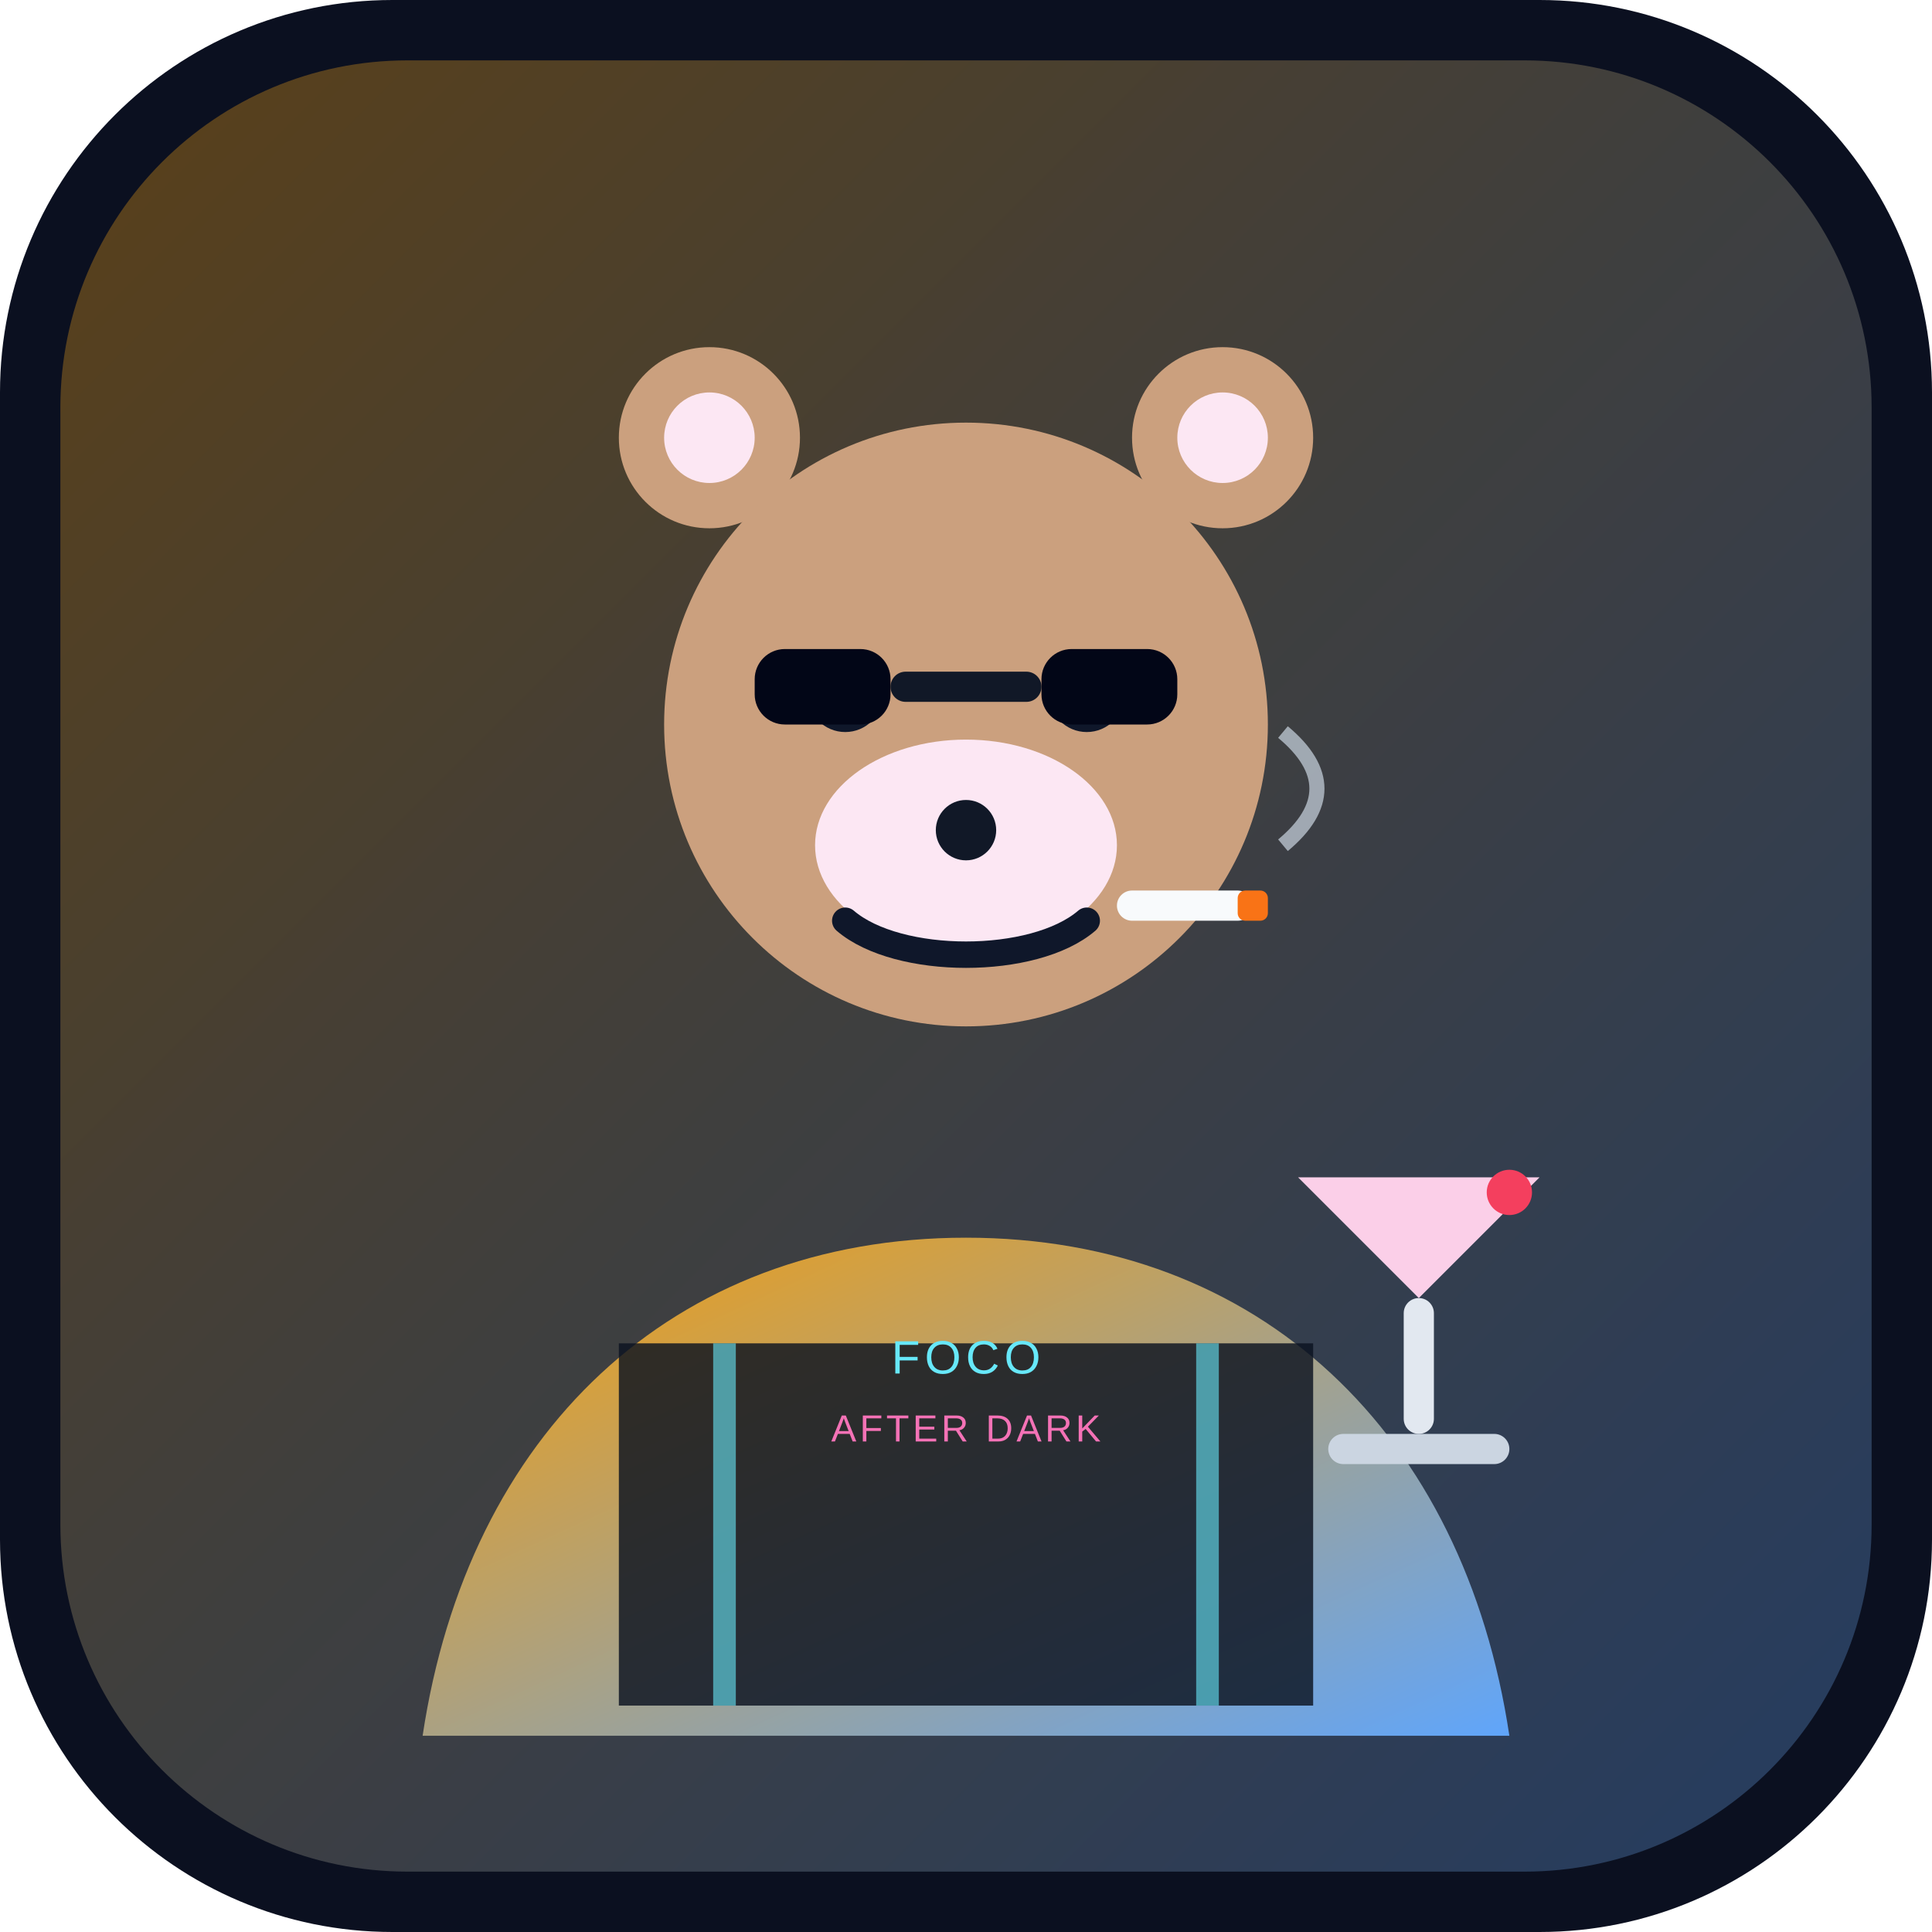
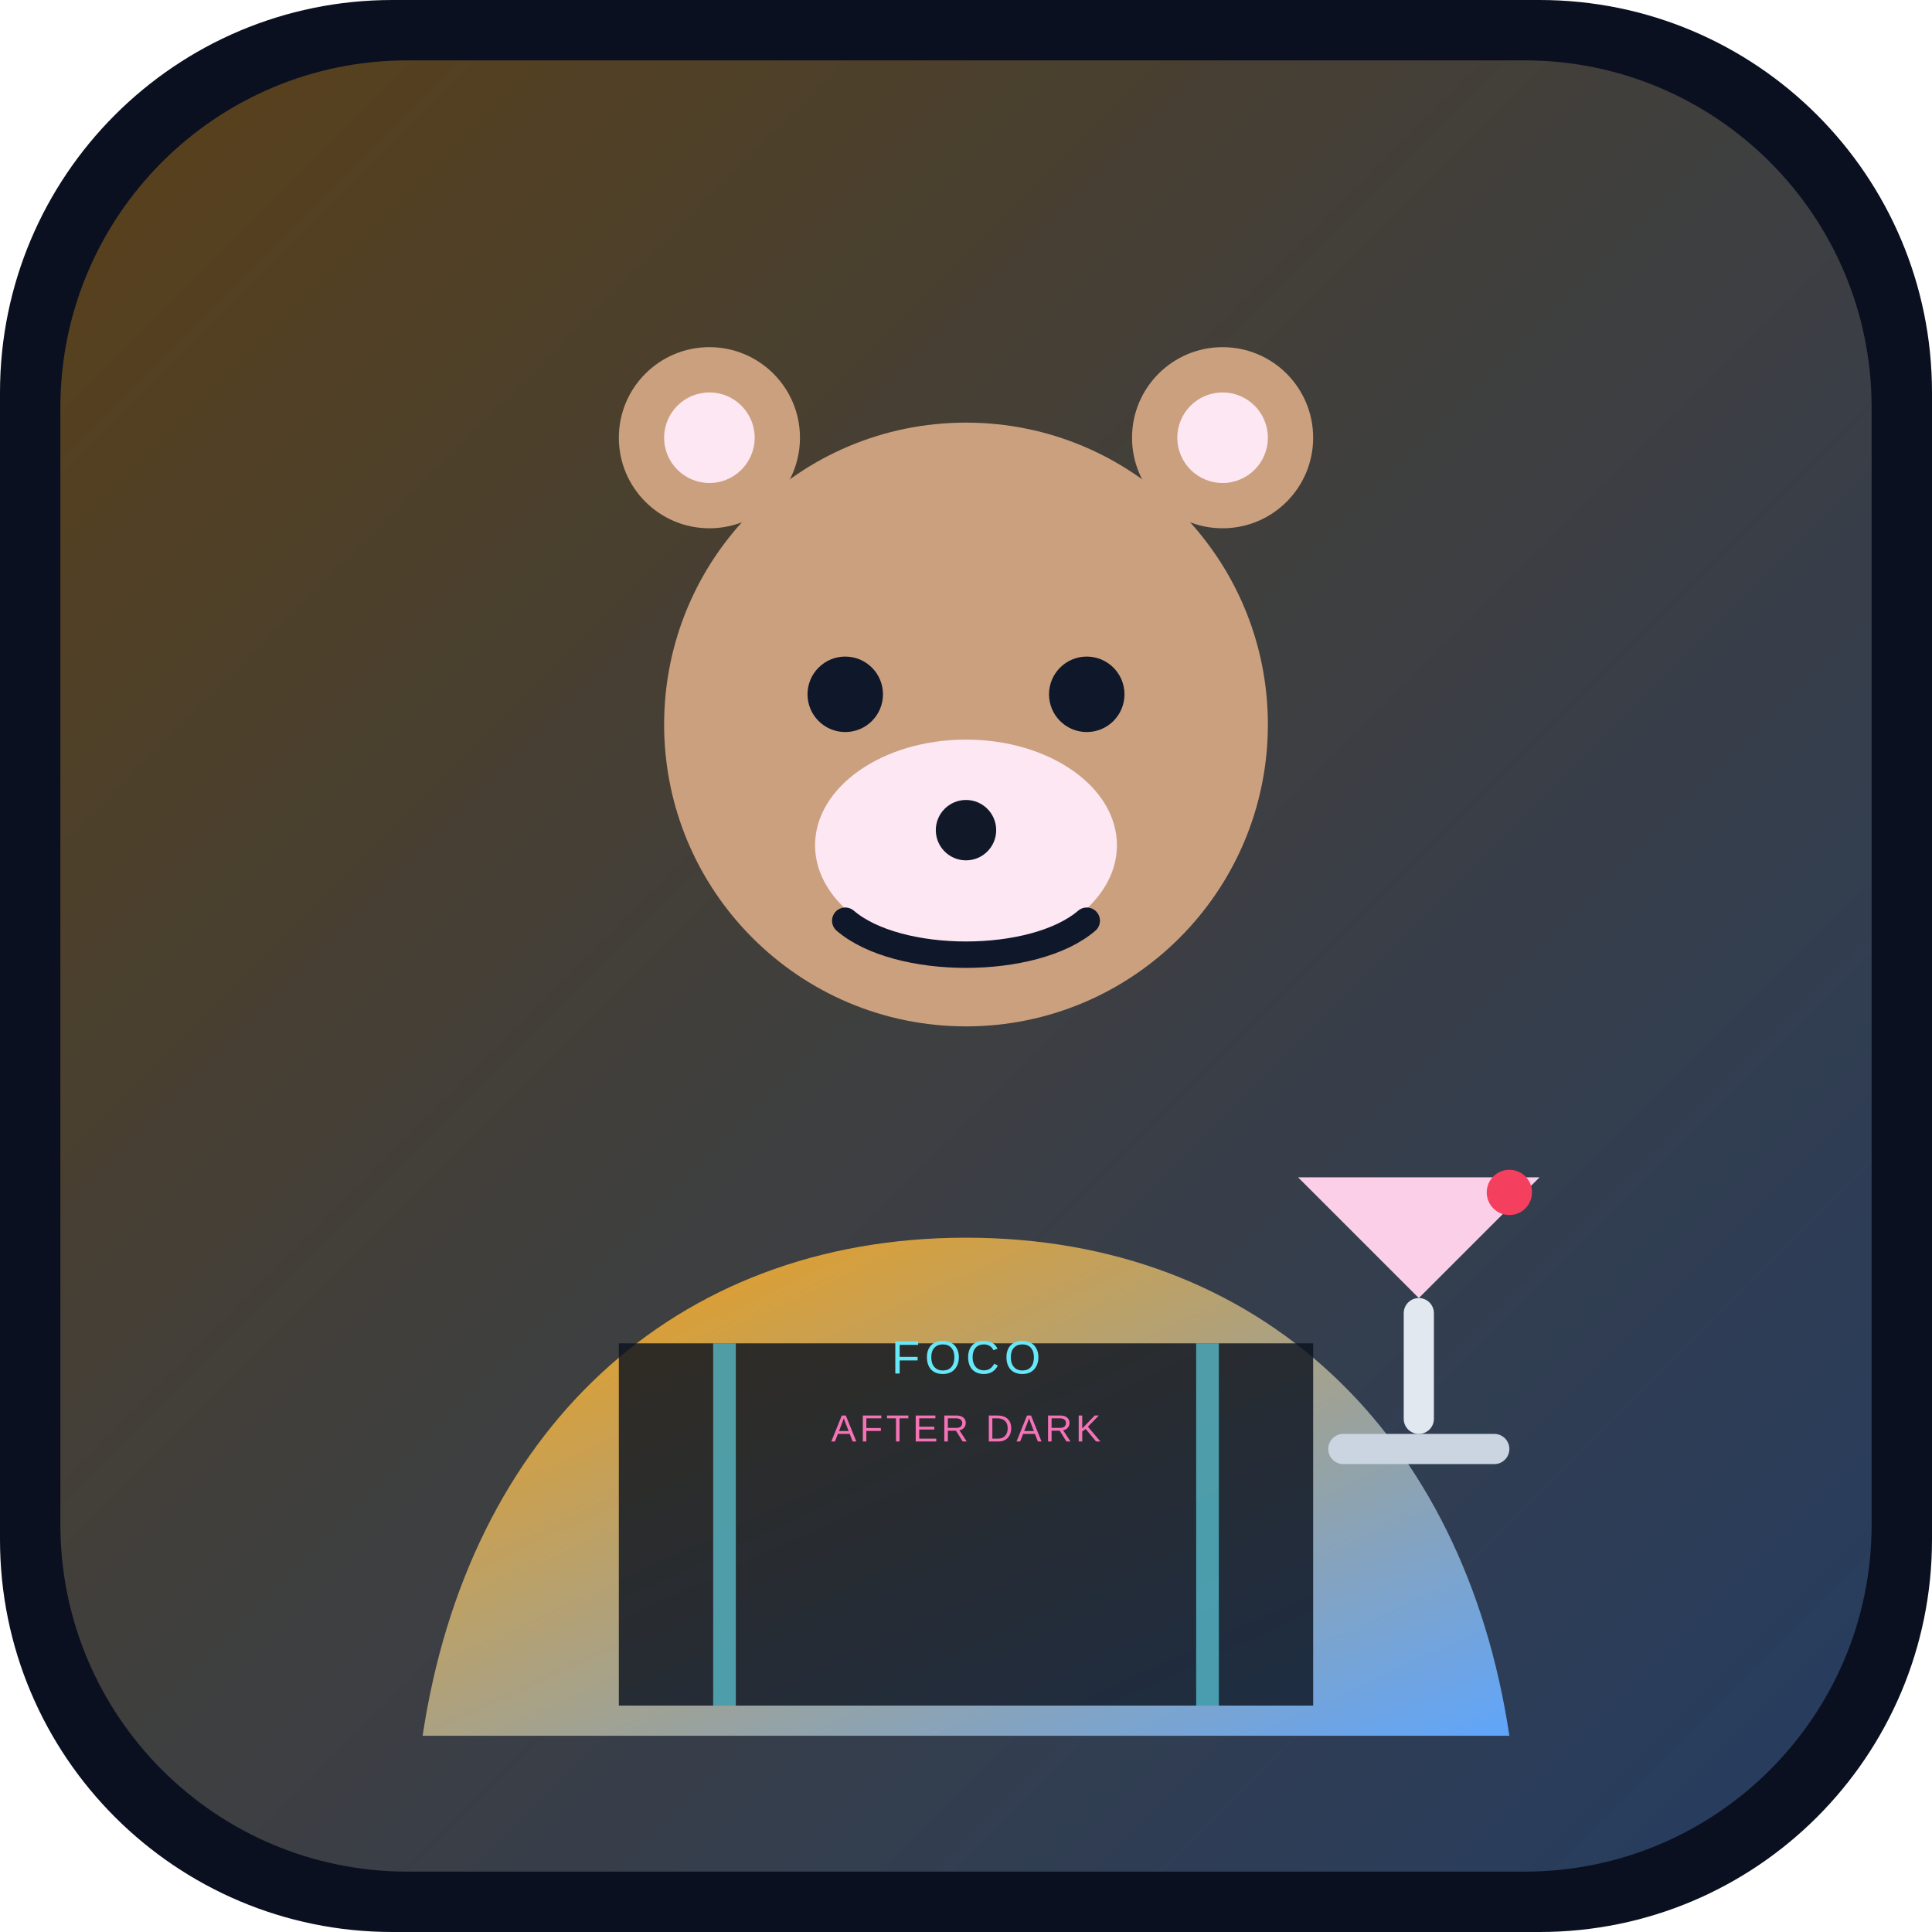
<svg xmlns="http://www.w3.org/2000/svg" viewBox="0 0 256 256" role="img" aria-label="Sloshed Squirrel">
  <defs>
    <linearGradient id="bg" x1="0" y1="0" x2="1" y2="1">
      <stop offset="0%" stop-color="#f59e0b" stop-opacity="0.34" />
      <stop offset="100%" stop-color="#60a5fa" stop-opacity="0.30" />
    </linearGradient>
    <linearGradient id="shirt" x1="0" y1="0" x2="1" y2="1">
      <stop offset="0%" stop-color="#f59e0b" />
      <stop offset="100%" stop-color="#60a5fa" />
    </linearGradient>
  </defs>
  <rect width="256" height="256" rx="52" fill="#0b1020" />
  <rect x="8" y="8" width="240" height="240" rx="46" fill="url(#bg)" />
  <circle cx="94" cy="58" r="12" fill="#cba07e" />
  <circle cx="162" cy="58" r="12" fill="#cba07e" />
  <circle cx="94" cy="58" r="6" fill="#fce7f3" />
  <circle cx="162" cy="58" r="6" fill="#fce7f3" />
  <circle cx="128" cy="96" r="40" fill="#cba07e" />
  <ellipse cx="128" cy="112" rx="20" ry="14" fill="#fce7f3" />
  <circle cx="112" cy="92" r="5" fill="#0f172a" />
  <circle cx="144" cy="92" r="5" fill="#0f172a" />
-   <rect x="100" y="86" width="18" height="10" rx="4" fill="#020617" />
-   <rect x="138" y="86" width="18" height="10" rx="4" fill="#020617" />
-   <rect x="118" y="89" width="20" height="4" rx="2" fill="#111827" />
  <circle cx="128" cy="110" r="4" fill="#111827" />
  <path d="M112 122c7 6 25 6 32 0" fill="none" stroke="#0f172a" stroke-width="3.5" stroke-linecap="round" />
-   <rect x="148" y="118" width="18" height="4" rx="2" fill="#f8fafc" />
-   <rect x="164" y="118" width="4" height="4" rx="1" fill="#f97316" />
-   <path d="M170 112c6-5 6-10 0-15" fill="none" stroke="#cbd5e1" stroke-width="2" opacity="0.7" />
  <path d="M56 230c6-40 33-66 72-66s66 26 72 66" fill="url(#shirt)" />
  <path d="M82 178h92v48H82z" fill="#0b1220" opacity="0.82" />
  <path d="M96 178v48M160 178v48" stroke="#67e8f9" stroke-width="3" opacity="0.6" />
  <text x="128" y="182" text-anchor="middle" font-family="Arial, sans-serif" font-size="6.2" fill="#67e8f9" letter-spacing="0.62">FOCO</text>
  <text x="128" y="191" text-anchor="middle" font-family="Arial, sans-serif" font-size="5.0" fill="#f472b6" letter-spacing="0.45">AFTER DARK</text>
  <path d="M172 156h32l-16 16z" fill="#fbcfe8" />
  <rect x="186" y="172" width="4" height="18" rx="2" fill="#e2e8f0" />
  <rect x="176" y="190" width="24" height="4" rx="2" fill="#cbd5e1" />
  <circle cx="200" cy="158" r="3" fill="#f43f5e" />
</svg>
